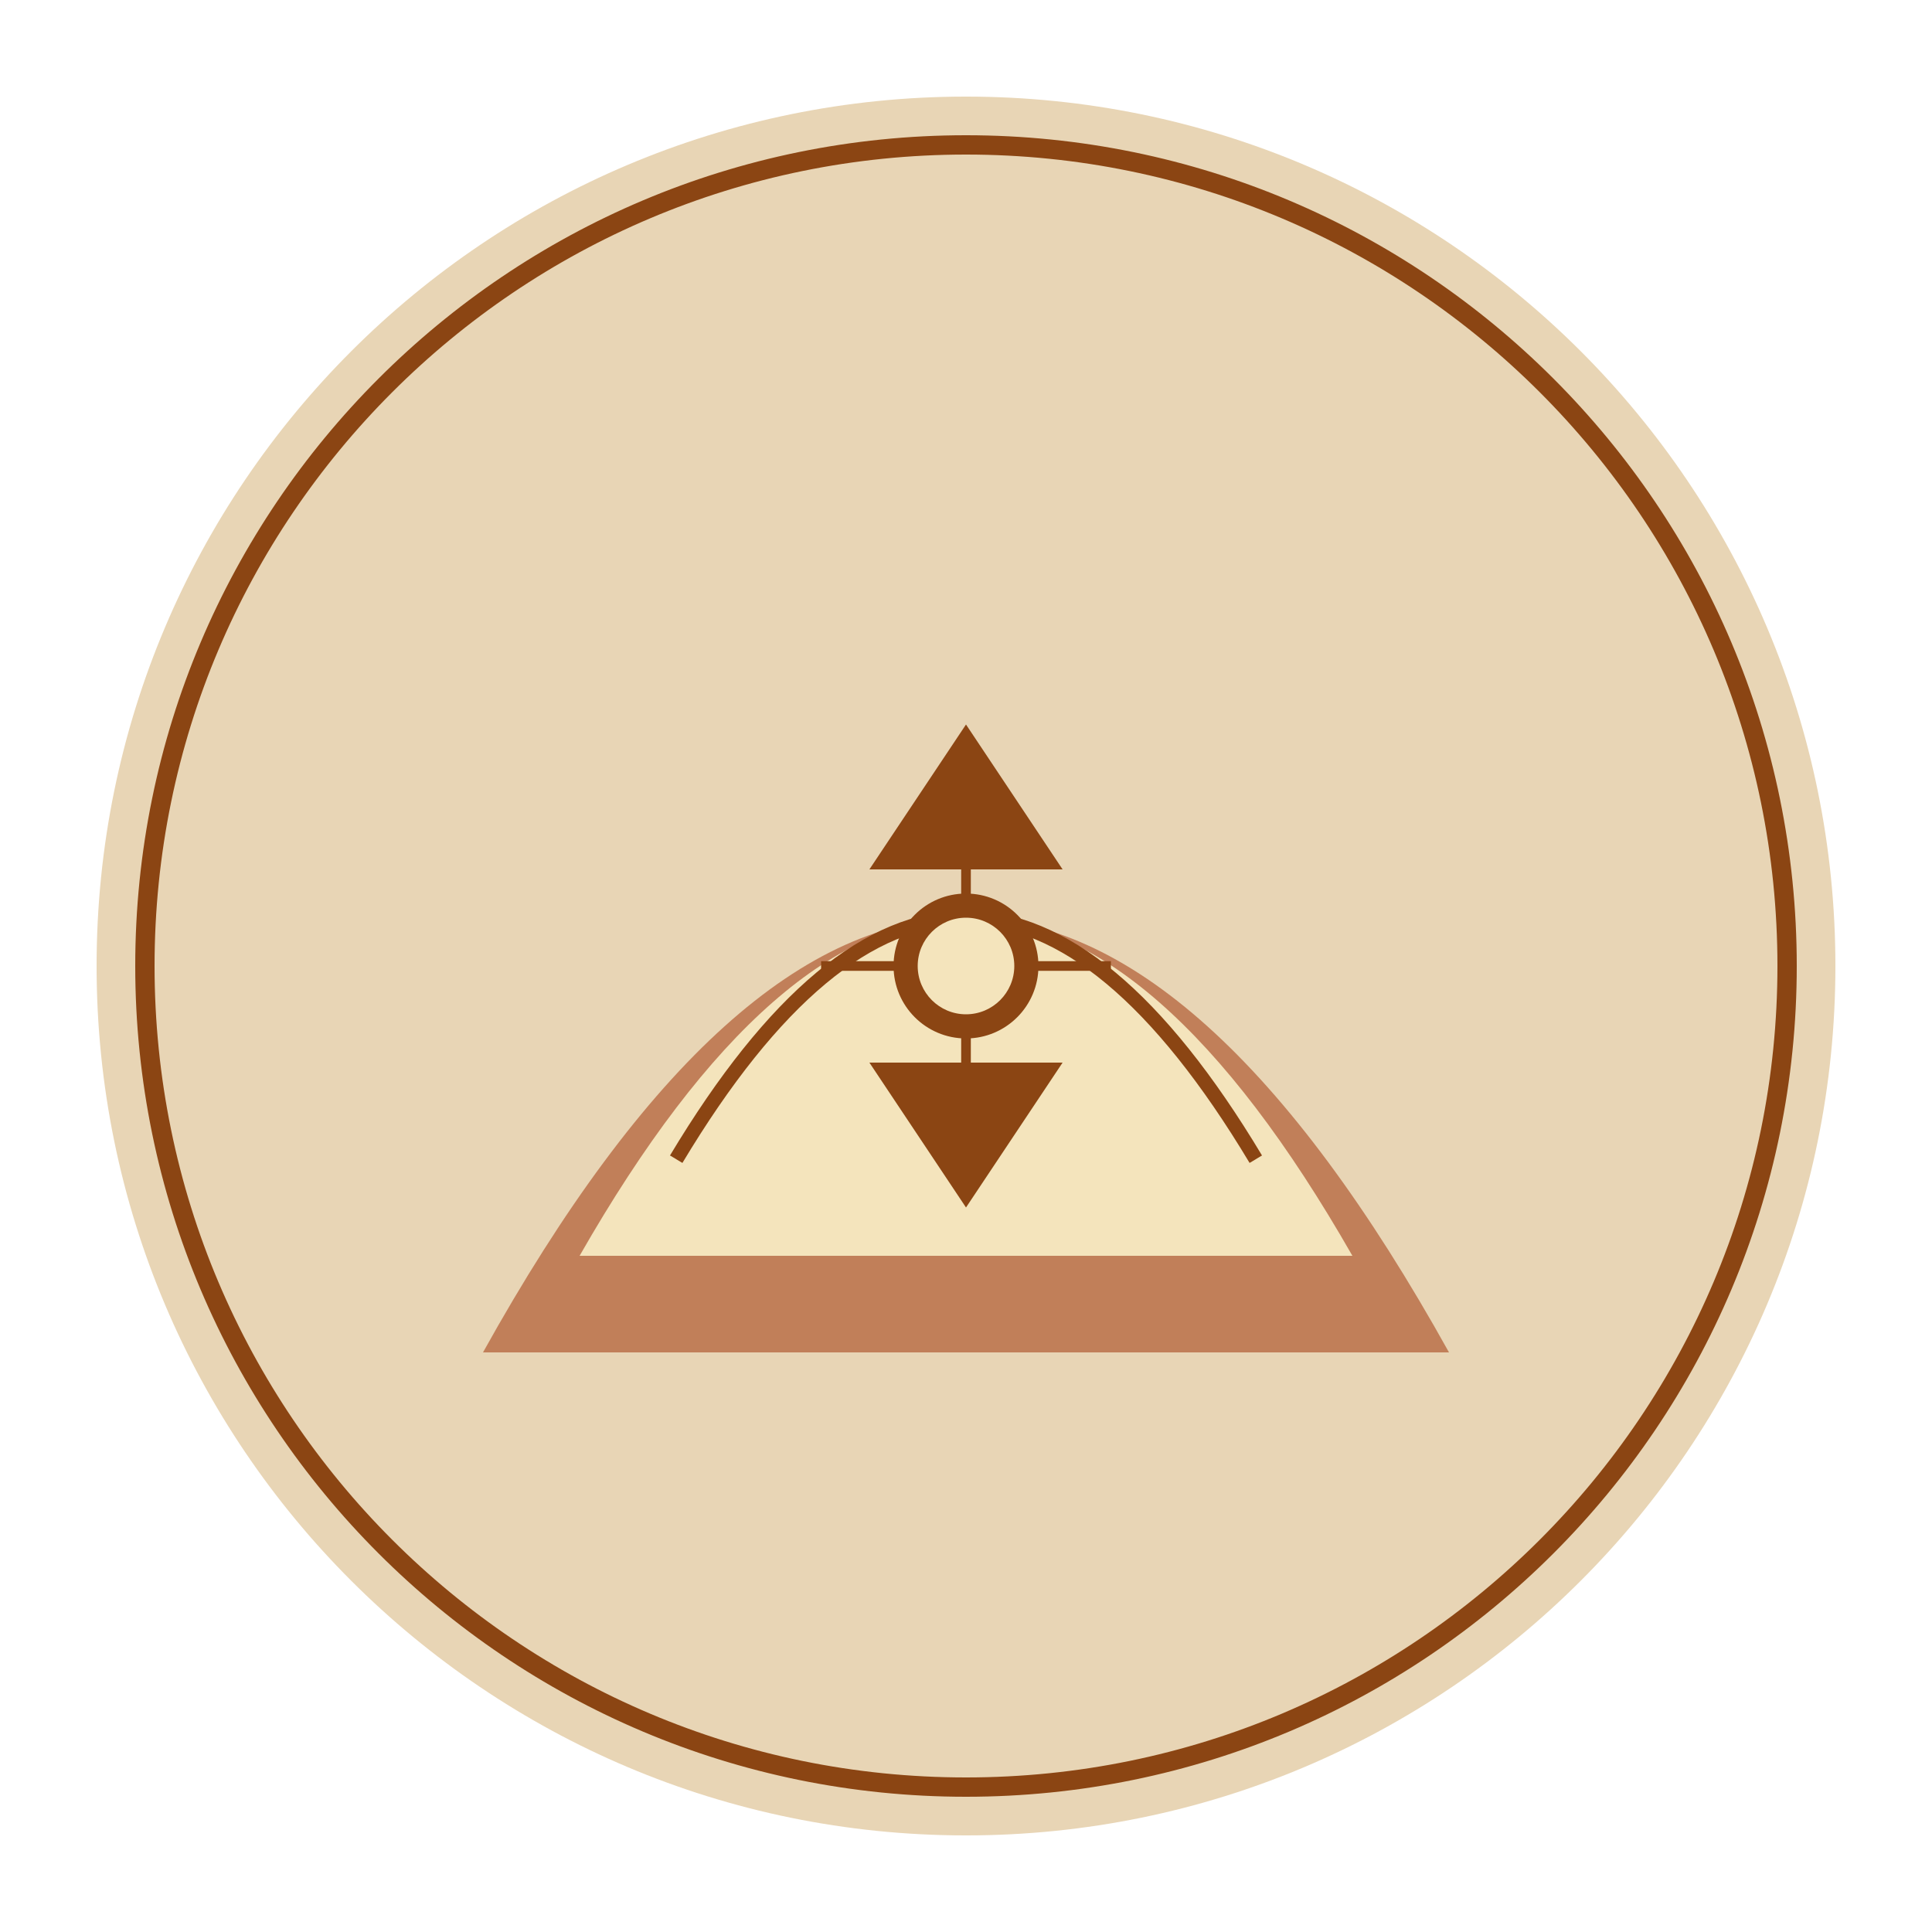
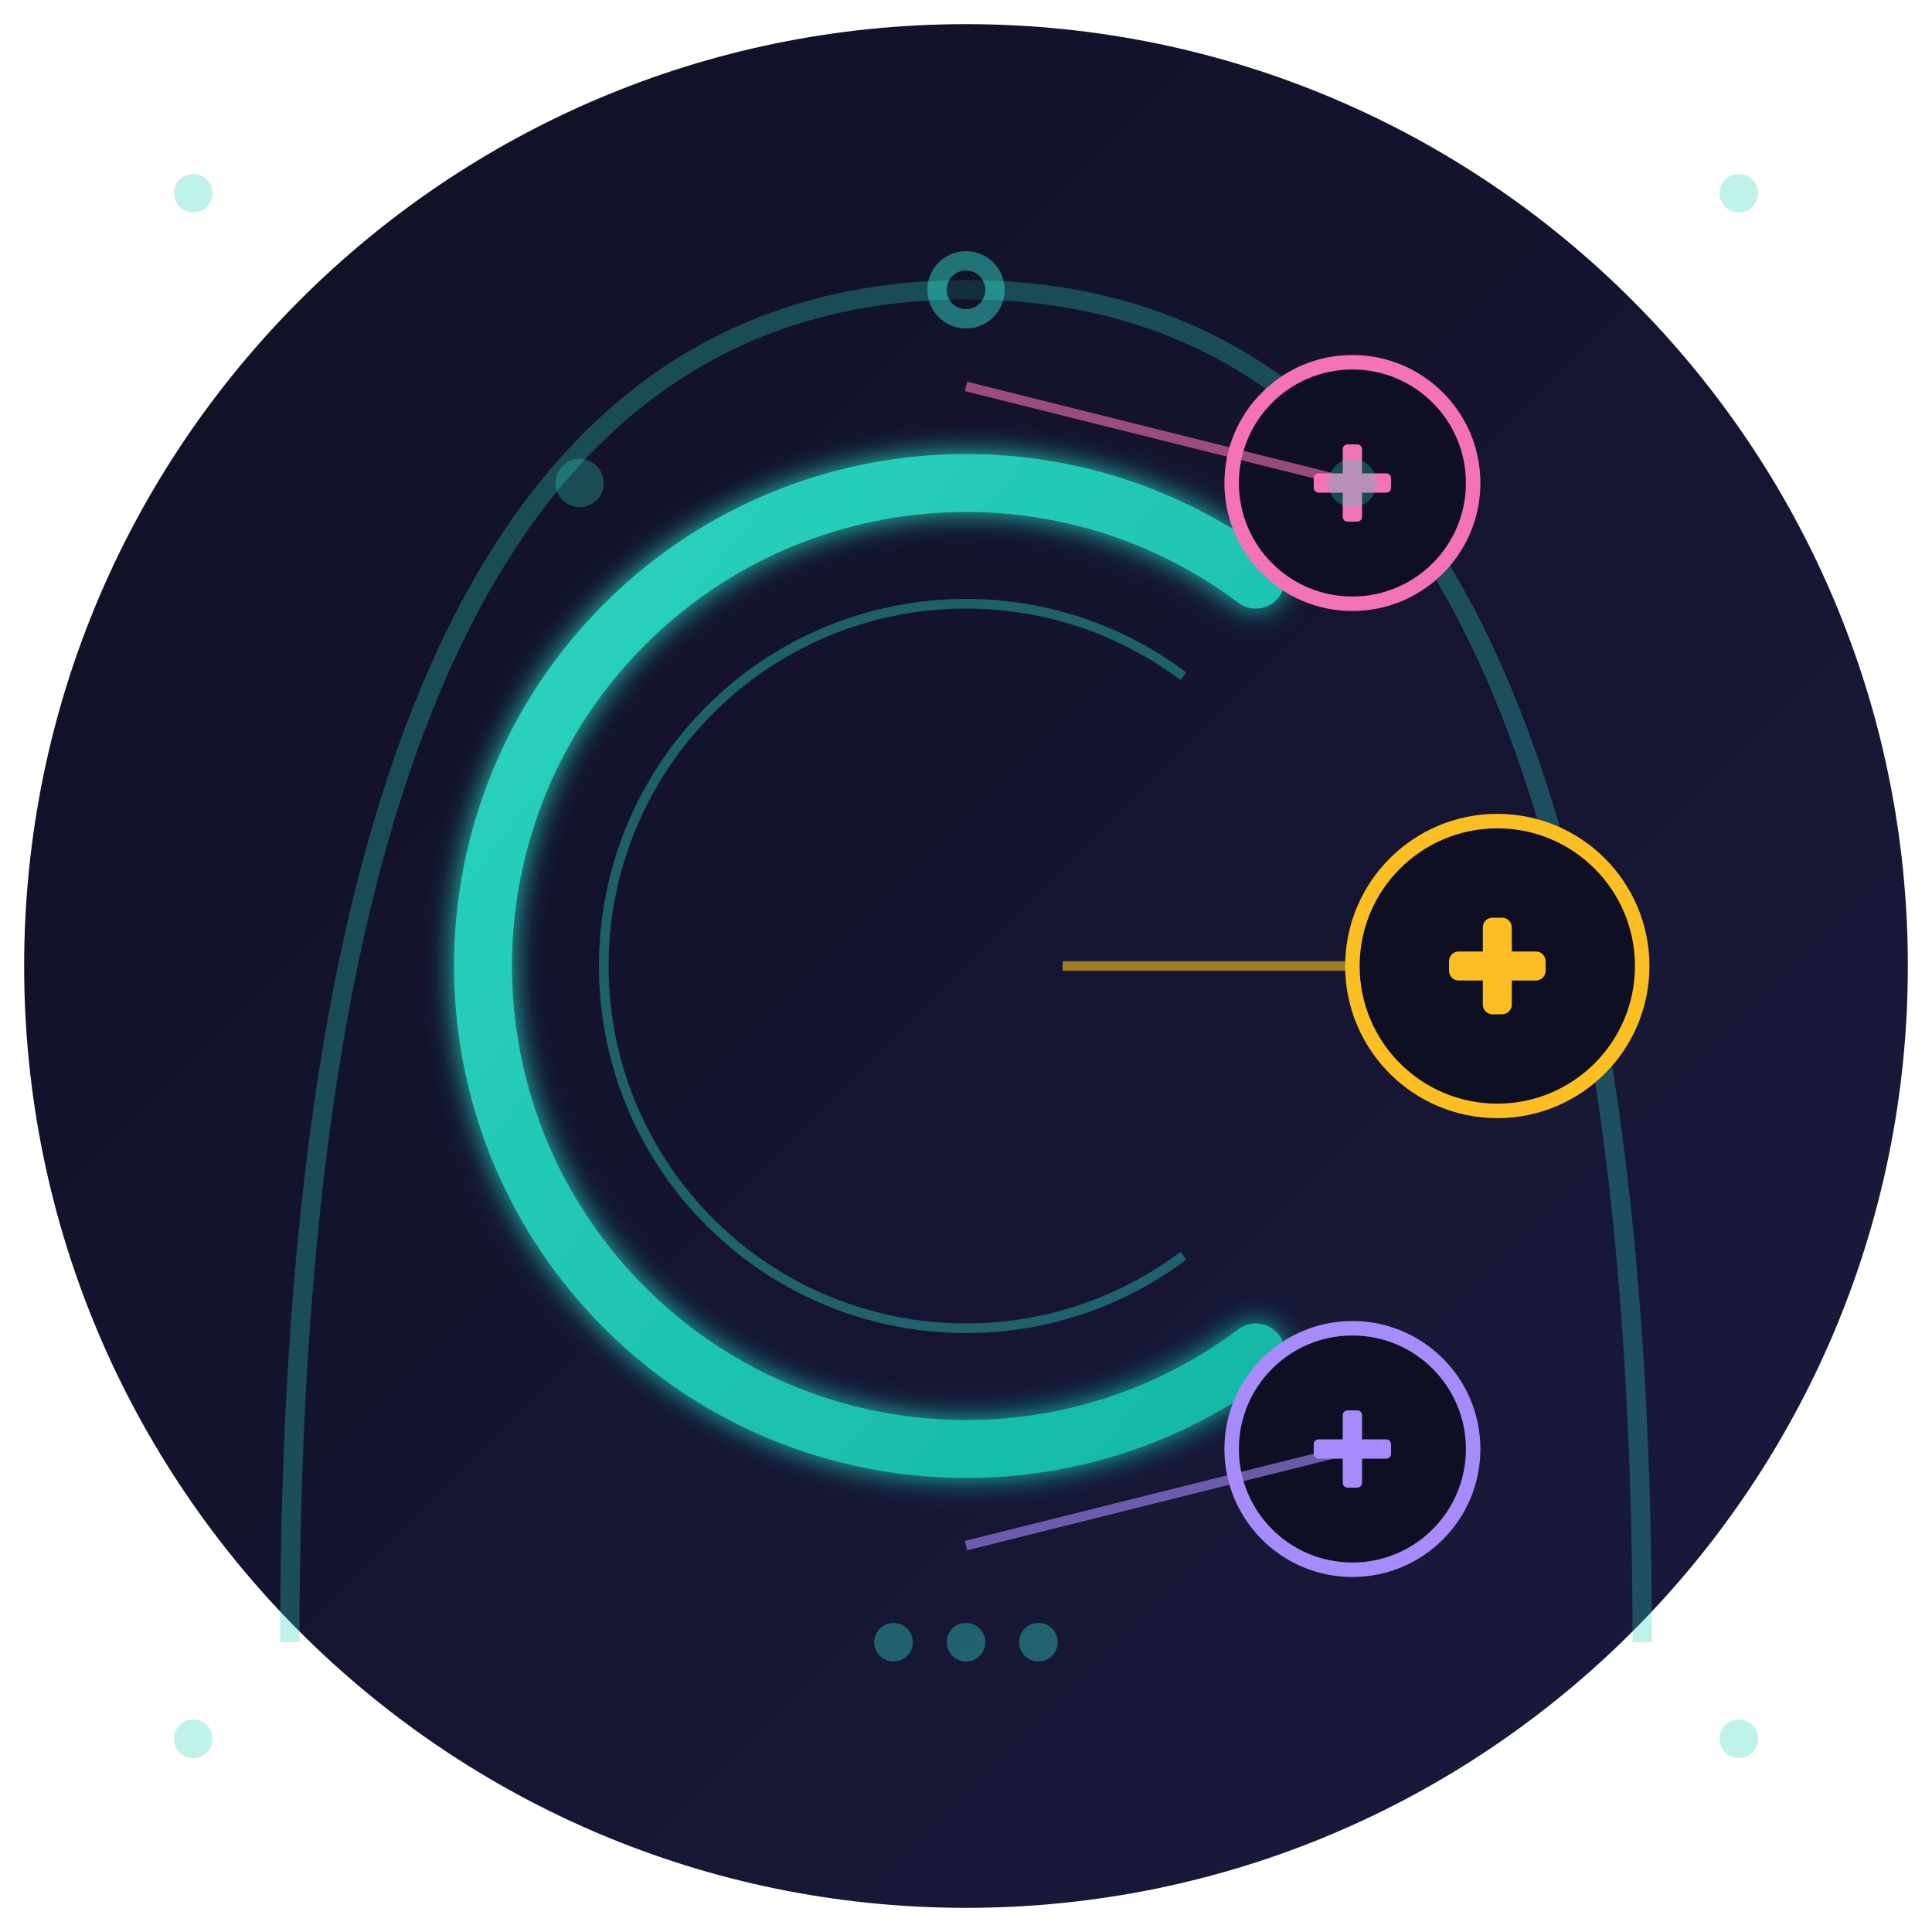
<svg xmlns="http://www.w3.org/2000/svg" viewBox="0 0 400 400">
-   <circle cx="200" cy="200" r="180" fill="#e8d5b5" />
-   <circle cx="200" cy="200" r="170" fill="none" stroke="#8b4513" stroke-width="4" />
-   <path d="M 100 280 Q 200 100 300 280" fill="#c17f59" />
-   <path d="M 120 260 Q 200 120 280 260" fill="#f4e4bc" />
-   <path d="M 140 240 Q 200 140 260 240" fill="none" stroke="#8b4513" stroke-width="3" />
-   <path d="M 180 180 L 220 180 L 200 150 Z" fill="#8b4513" />
-   <path d="M 180 220 L 220 220 L 200 250 Z" fill="#8b4513" />
-   <path d="M 170 200 L 230 200 L 200 200 M 200 170 L 200 230" stroke="#8b4513" stroke-width="2" />
-   <circle cx="200" cy="200" r="15" fill="#8b4513" />
-   <circle cx="200" cy="200" r="10" fill="#f4e4bc" />
+   <defs>
+     <linearGradient id="bgGrad" x1="0%" y1="0%" x2="100%" y2="100%">
+       <stop offset="0%" stop-color="#0f0f23" />
+       <stop offset="100%" stop-color="#1a1a3e" />
+     </linearGradient>
+     <linearGradient id="tealGrad" x1="0%" y1="0%" x2="100%" y2="100%">
+       <stop offset="0%" stop-color="#2dd4bf" />
+       <stop offset="100%" stop-color="#14b8a6" />
+     </linearGradient>
+     <filter id="glow">
+       <feGaussianBlur stdDeviation="3" result="coloredBlur" />
+       <feMerge>
+         <feMergeNode in="coloredBlur" />
+         <feMergeNode in="SourceGraphic" />
+       </feMerge>
+     </filter>
+   </defs>
+   <circle cx="200" cy="200" r="195" fill="url(#bgGrad)" />
+   <path d="M 60 340 Q 60 60 200 60 Q 340 60 340 340" fill="none" stroke="#2dd4bf" stroke-width="4" opacity="0.3" />
+   <g transform="translate(200, 200)">
+     <path d="M 60 -80               A 100 100 0 1 0 60 80" fill="none" stroke="url(#tealGrad)" stroke-width="12" stroke-linecap="round" filter="url(#glow)" />
+     <path d="M 45 -60               A 75 75 0 1 0 45 60" fill="none" stroke="#2dd4bf" stroke-width="2" opacity="0.4" />
+   </g>
+   <g>
+     <g transform="translate(280, 100)">
+       <circle r="25" fill="#0f0f23" stroke="#f472b6" stroke-width="3" />
+       <rect x="-8" y="-2" width="16" height="4" rx="1" fill="#f472b6" />
+       <rect x="-2" y="-8" width="4" height="16" rx="1" fill="#f472b6" />
+     </g>
+     <g transform="translate(310, 200)">
+       <circle r="30" fill="#0f0f23" stroke="#fbbf24" stroke-width="3" />
+       <rect x="-10" y="-3" width="20" height="6" rx="2" fill="#fbbf24" />
+       <rect x="-3" y="-10" width="6" height="20" rx="2" fill="#fbbf24" />
+     </g>
+     <g transform="translate(280, 300)">
+       <circle r="25" fill="#0f0f23" stroke="#a78bfa" stroke-width="3" />
+       <rect x="-8" y="-2" width="16" height="4" rx="1" fill="#a78bfa" />
+       <rect x="-2" y="-8" width="4" height="16" rx="1" fill="#a78bfa" />
+     </g>
+     <g stroke-width="2" fill="none" opacity="0.6">
+       <path d="M 200 80 Q 240 90 280 100" stroke="#f472b6" />
+       <path d="M 220 200 L 280 200" stroke="#fbbf24" />
+       <path d="M 200 320 Q 240 310 280 300" stroke="#a78bfa" />
+     </g>
+   </g>
+   <g transform="translate(200, 60)" opacity="0.5">
+     <circle r="8" fill="#2dd4bf" />
+     <circle r="4" fill="#0f0f23" />
+   </g>
+   <g transform="translate(120, 100)" opacity="0.3">
+     <circle r="5" fill="#2dd4bf" />
+   </g>
+   <g transform="translate(280, 100)" opacity="0.3">
+     <circle r="5" fill="#2dd4bf" />
+   </g>
+   <g fill="#2dd4bf" opacity="0.3">
+     <circle cx="40" cy="40" r="4" />
+     <circle cx="360" cy="40" r="4" />
+     <circle cx="40" cy="360" r="4" />
+     <circle cx="360" cy="360" r="4" />
+   </g>
+   <g transform="translate(200, 340)" opacity="0.4">
+     <circle cx="-15" cy="0" r="4" fill="#2dd4bf" />
+     <circle cx="0" cy="0" r="4" fill="#2dd4bf" />
+     <circle cx="15" cy="0" r="4" fill="#2dd4bf" />
+   </g>
</svg>
